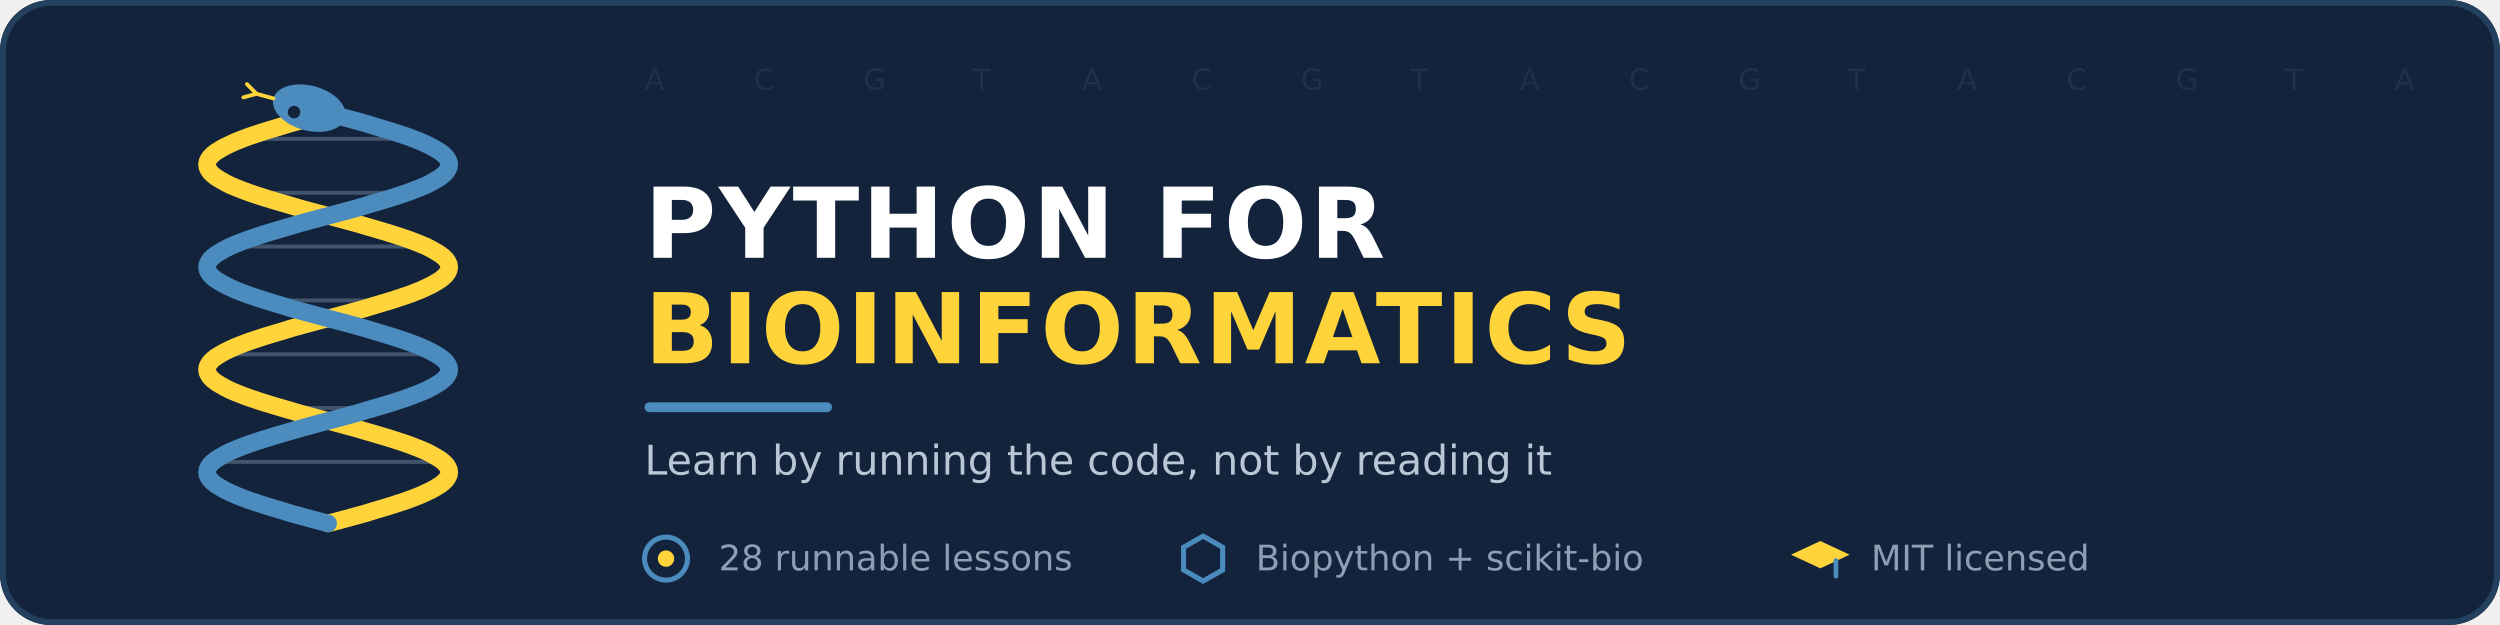
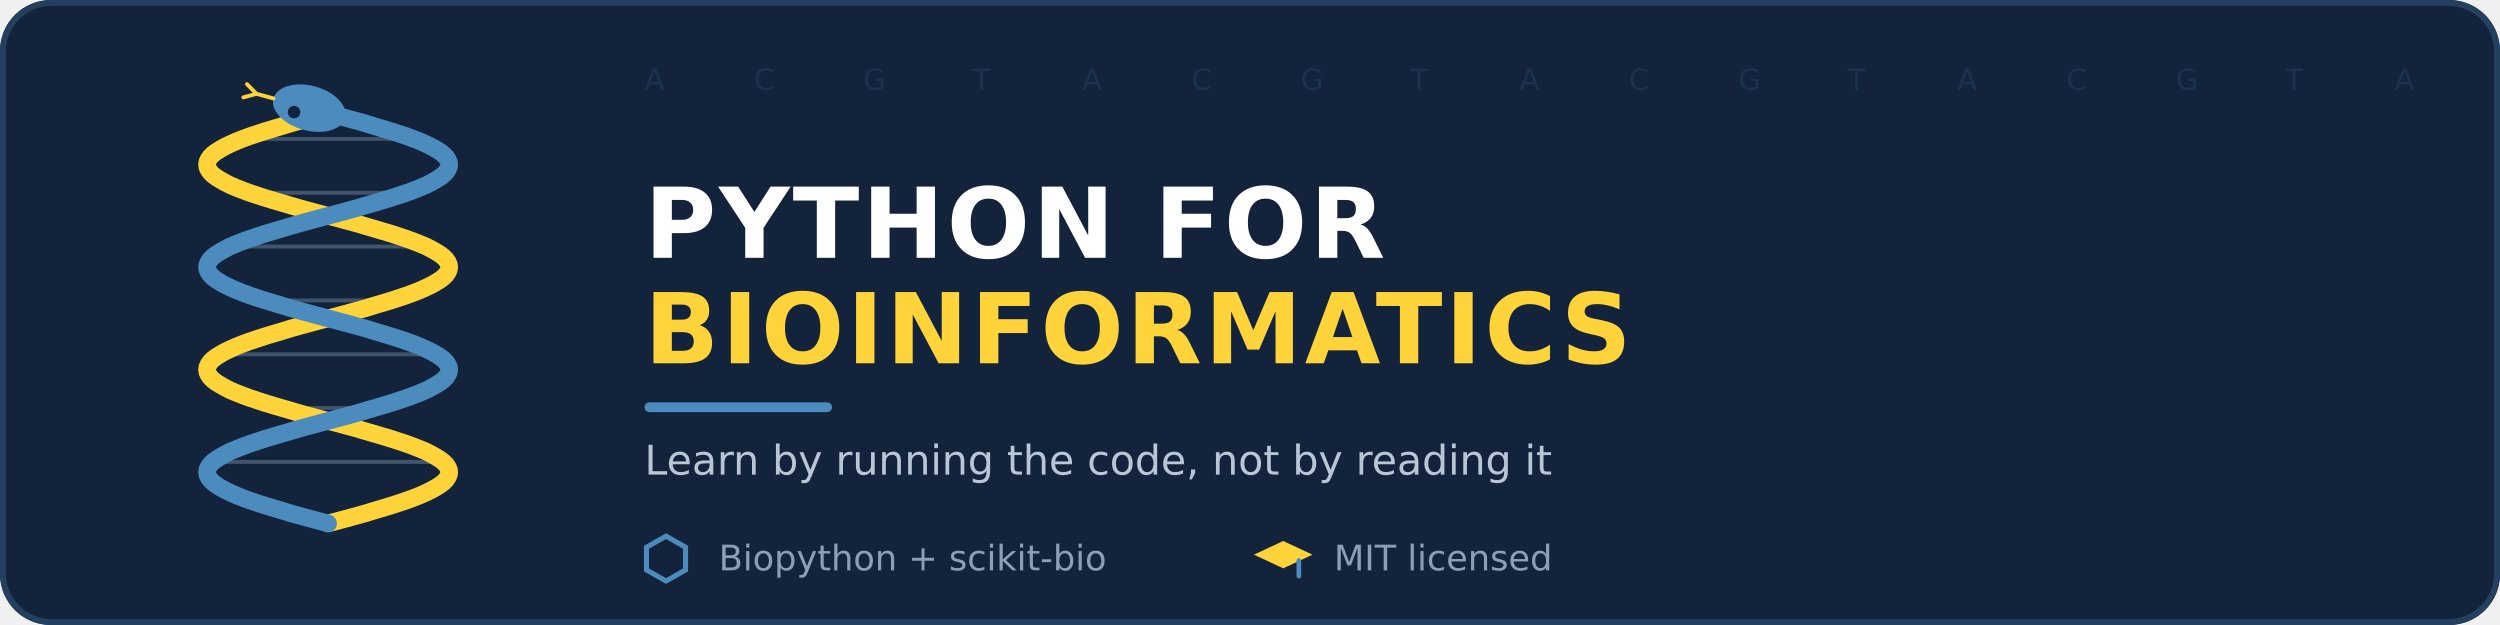
<svg xmlns="http://www.w3.org/2000/svg" viewBox="0 0 1280 320" width="1280" height="320" role="img" aria-label="Python for Bioinformatics - learn by running the code">
  <rect x="0" y="0" width="1280" height="320" rx="26" fill="#12233b" />
  <rect x="1.5" y="1.5" width="1277" height="317" rx="25" fill="none" stroke="#24405f" stroke-width="3" />
  <text x="330" y="46" font-family="Verdana, DejaVu Sans, sans-serif" font-size="15" fill="#24405f" opacity="0.5">A</text>
  <text x="386" y="46" font-family="Verdana, DejaVu Sans, sans-serif" font-size="15" fill="#24405f" opacity="0.5">C</text>
  <text x="442" y="46" font-family="Verdana, DejaVu Sans, sans-serif" font-size="15" fill="#24405f" opacity="0.5">G</text>
  <text x="498" y="46" font-family="Verdana, DejaVu Sans, sans-serif" font-size="15" fill="#24405f" opacity="0.5">T</text>
  <text x="554" y="46" font-family="Verdana, DejaVu Sans, sans-serif" font-size="15" fill="#24405f" opacity="0.5">A</text>
  <text x="610" y="46" font-family="Verdana, DejaVu Sans, sans-serif" font-size="15" fill="#24405f" opacity="0.5">C</text>
  <text x="666" y="46" font-family="Verdana, DejaVu Sans, sans-serif" font-size="15" fill="#24405f" opacity="0.5">G</text>
  <text x="722" y="46" font-family="Verdana, DejaVu Sans, sans-serif" font-size="15" fill="#24405f" opacity="0.5">T</text>
  <text x="778" y="46" font-family="Verdana, DejaVu Sans, sans-serif" font-size="15" fill="#24405f" opacity="0.5">A</text>
  <text x="834" y="46" font-family="Verdana, DejaVu Sans, sans-serif" font-size="15" fill="#24405f" opacity="0.5">C</text>
  <text x="890" y="46" font-family="Verdana, DejaVu Sans, sans-serif" font-size="15" fill="#24405f" opacity="0.5">G</text>
  <text x="946" y="46" font-family="Verdana, DejaVu Sans, sans-serif" font-size="15" fill="#24405f" opacity="0.5">T</text>
  <text x="1002" y="46" font-family="Verdana, DejaVu Sans, sans-serif" font-size="15" fill="#24405f" opacity="0.5">A</text>
  <text x="1058" y="46" font-family="Verdana, DejaVu Sans, sans-serif" font-size="15" fill="#24405f" opacity="0.5">C</text>
  <text x="1114" y="46" font-family="Verdana, DejaVu Sans, sans-serif" font-size="15" fill="#24405f" opacity="0.5">G</text>
  <text x="1170" y="46" font-family="Verdana, DejaVu Sans, sans-serif" font-size="15" fill="#24405f" opacity="0.5">T</text>
  <text x="1226" y="46" font-family="Verdana, DejaVu Sans, sans-serif" font-size="15" fill="#24405f" opacity="0.5">A</text>
  <line x1="211.8" y1="71.1" x2="124.2" y2="71.1" stroke="#7d90a8" stroke-width="2" stroke-linecap="round" opacity="0.45" />
  <line x1="208.3" y1="98.7" x2="127.7" y2="98.7" stroke="#7d90a8" stroke-width="2" stroke-linecap="round" opacity="0.45" />
  <line x1="117.8" y1="126.2" x2="218.2" y2="126.2" stroke="#7d90a8" stroke-width="2" stroke-linecap="round" opacity="0.45" />
  <line x1="135.6" y1="153.8" x2="200.4" y2="153.8" stroke="#7d90a8" stroke-width="2" stroke-linecap="round" opacity="0.45" />
  <line x1="223.2" y1="181.4" x2="112.8" y2="181.4" stroke="#7d90a8" stroke-width="2" stroke-linecap="round" opacity="0.45" />
  <line x1="191.7" y1="208.9" x2="144.3" y2="208.9" stroke="#7d90a8" stroke-width="2" stroke-linecap="round" opacity="0.45" />
  <line x1="109.0" y1="236.5" x2="227.0" y2="236.5" stroke="#7d90a8" stroke-width="2" stroke-linecap="round" opacity="0.45" />
  <path d="M 168.0 58.0 L 163.1 59.3 L 158.3 60.6 L 153.5 61.9 L 148.8 63.2 L 144.3 64.6 L 139.9 65.9 L 135.6 67.2 L 131.6 68.5 L 127.7 69.8 L 124.2 71.1 L 120.9 72.4 L 117.8 73.8 L 115.1 75.1 L 112.8 76.4 L 110.7 77.7 L 109.0 79.0 L 107.7 80.3 L 106.8 81.6 L 106.2 82.9 L 106.0 84.2 L 106.2 85.6 L 106.8 86.9 L 107.7 88.2 L 109.0 89.5 L 110.7 90.8 L 112.8 92.1 L 115.1 93.4 L 117.8 94.8 L 120.9 96.1 L 124.2 97.4 L 127.7 98.7 L 131.6 100.0 L 135.6 101.3 L 139.9 102.6 L 144.3 103.9 L 148.8 105.2 L 153.5 106.6 L 158.3 107.9 L 163.1 109.2 L 168.0 110.5 L 172.9 111.8 L 177.7 113.1 L 182.5 114.4 L 187.2 115.8 L 191.7 117.1 L 196.1 118.4 L 200.4 119.7 L 204.4 121.0 L 208.3 122.3 L 211.8 123.6 L 215.1 124.9 L 218.2 126.2 L 220.9 127.6 L 223.2 128.9 L 225.3 130.2 L 227.0 131.5 L 228.3 132.8 L 229.2 134.1 L 229.8 135.4 L 230.0 136.8 L 229.8 138.1 L 229.2 139.4 L 228.3 140.7 L 227.0 142.0 L 225.3 143.3 L 223.2 144.6 L 220.9 145.9 L 218.2 147.2 L 215.1 148.6 L 211.8 149.9 L 208.3 151.2 L 204.4 152.5 L 200.4 153.8 L 196.1 155.1 L 191.7 156.4 L 187.2 157.8 L 182.5 159.1 L 177.7 160.4 L 172.9 161.7 L 168.0 163.0 L 163.1 164.3 L 158.3 165.6 L 153.5 166.9 L 148.8 168.2 L 144.3 169.6 L 139.9 170.9 L 135.6 172.2 L 131.6 173.5 L 127.7 174.8 L 124.2 176.1 L 120.9 177.4 L 117.8 178.8 L 115.1 180.1 L 112.8 181.4 L 110.7 182.7 L 109.0 184.0 L 107.7 185.3 L 106.8 186.6 L 106.2 187.9 L 106.0 189.2 L 106.2 190.6 L 106.8 191.9 L 107.7 193.2 L 109.0 194.5 L 110.7 195.8 L 112.8 197.1 L 115.1 198.4 L 117.8 199.8 L 120.9 201.1 L 124.2 202.4 L 127.7 203.7 L 131.6 205.0 L 135.6 206.3 L 139.9 207.6 L 144.3 208.9 L 148.8 210.2 L 153.5 211.6 L 158.3 212.9 L 163.1 214.2 L 168.0 215.5 L 172.9 216.8 L 177.7 218.1 L 182.5 219.4 L 187.2 220.8 L 191.7 222.1 L 196.1 223.4 L 200.4 224.7 L 204.4 226.0 L 208.3 227.3 L 211.8 228.6 L 215.1 229.9 L 218.2 231.2 L 220.9 232.6 L 223.2 233.9 L 225.3 235.2 L 227.0 236.5 L 228.3 237.8 L 229.2 239.1 L 229.8 240.4 L 230.0 241.8 L 229.8 243.1 L 229.2 244.4 L 228.3 245.7 L 227.0 247.0 L 225.3 248.3 L 223.2 249.6 L 220.9 250.9 L 218.2 252.2 L 215.1 253.6 L 211.8 254.9 L 208.3 256.2 L 204.4 257.5 L 200.4 258.8 L 196.1 260.1 L 191.7 261.4 L 187.2 262.8 L 182.5 264.1 L 177.7 265.4 L 172.9 266.7 L 168.0 268.0" fill="none" stroke="#FFD43B" stroke-width="9" stroke-linecap="round" />
  <path d="M 168.0 58.0 L 172.9 59.3 L 177.7 60.6 L 182.5 61.9 L 187.2 63.2 L 191.7 64.6 L 196.1 65.9 L 200.4 67.2 L 204.4 68.5 L 208.3 69.8 L 211.8 71.1 L 215.1 72.4 L 218.2 73.8 L 220.9 75.1 L 223.2 76.4 L 225.3 77.7 L 227.0 79.0 L 228.3 80.3 L 229.2 81.6 L 229.8 82.9 L 230.0 84.2 L 229.8 85.6 L 229.2 86.9 L 228.3 88.2 L 227.0 89.5 L 225.3 90.8 L 223.2 92.1 L 220.9 93.4 L 218.2 94.8 L 215.1 96.1 L 211.8 97.4 L 208.3 98.7 L 204.4 100.0 L 200.4 101.3 L 196.1 102.6 L 191.7 103.9 L 187.2 105.2 L 182.5 106.6 L 177.7 107.9 L 172.9 109.2 L 168.0 110.5 L 163.1 111.8 L 158.3 113.1 L 153.5 114.4 L 148.8 115.8 L 144.3 117.1 L 139.9 118.4 L 135.6 119.7 L 131.6 121.0 L 127.7 122.3 L 124.2 123.6 L 120.9 124.9 L 117.8 126.2 L 115.1 127.6 L 112.8 128.9 L 110.7 130.2 L 109.0 131.5 L 107.7 132.8 L 106.8 134.1 L 106.2 135.4 L 106.0 136.8 L 106.2 138.1 L 106.8 139.4 L 107.7 140.7 L 109.0 142.0 L 110.7 143.3 L 112.8 144.6 L 115.1 145.9 L 117.8 147.2 L 120.9 148.6 L 124.2 149.9 L 127.7 151.2 L 131.6 152.5 L 135.6 153.8 L 139.9 155.1 L 144.3 156.4 L 148.8 157.8 L 153.5 159.1 L 158.3 160.4 L 163.1 161.7 L 168.0 163.0 L 172.9 164.3 L 177.7 165.6 L 182.5 166.9 L 187.2 168.2 L 191.7 169.6 L 196.1 170.9 L 200.4 172.2 L 204.4 173.5 L 208.3 174.8 L 211.8 176.1 L 215.1 177.4 L 218.2 178.8 L 220.9 180.1 L 223.2 181.4 L 225.3 182.7 L 227.0 184.0 L 228.3 185.3 L 229.2 186.6 L 229.8 187.9 L 230.0 189.2 L 229.8 190.6 L 229.2 191.9 L 228.3 193.2 L 227.0 194.5 L 225.3 195.8 L 223.2 197.1 L 220.9 198.4 L 218.2 199.8 L 215.1 201.1 L 211.8 202.4 L 208.3 203.7 L 204.4 205.0 L 200.4 206.3 L 196.1 207.6 L 191.7 208.9 L 187.2 210.2 L 182.5 211.6 L 177.7 212.9 L 172.9 214.2 L 168.0 215.5 L 163.1 216.8 L 158.3 218.1 L 153.5 219.4 L 148.8 220.8 L 144.3 222.1 L 139.9 223.4 L 135.6 224.7 L 131.6 226.0 L 127.7 227.3 L 124.2 228.6 L 120.9 229.9 L 117.8 231.2 L 115.1 232.6 L 112.8 233.9 L 110.7 235.2 L 109.0 236.5 L 107.7 237.8 L 106.8 239.1 L 106.2 240.4 L 106.0 241.8 L 106.2 243.1 L 106.8 244.4 L 107.7 245.7 L 109.0 247.0 L 110.7 248.3 L 112.8 249.6 L 115.1 250.9 L 117.8 252.2 L 120.9 253.6 L 124.2 254.9 L 127.7 256.2 L 131.6 257.5 L 135.6 258.8 L 139.9 260.1 L 144.3 261.4 L 148.8 262.8 L 153.5 264.1 L 158.3 265.4 L 163.1 266.7 L 168.0 268.0" fill="none" stroke="#4B8BBE" stroke-width="9" stroke-linecap="round" />
  <g transform="translate(168.0 58.0) rotate(195.2)">
    <ellipse cx="10" cy="0" rx="19" ry="11.5" fill="#4B8BBE" />
    <circle cx="17" cy="-4" r="3.2" fill="#12233b" />
    <path d="M 29 0 L 38 0 M 38 0 L 44 -3.5 M 38 0 L 44 3.5" stroke="#FFD43B" stroke-width="2" fill="none" stroke-linecap="round" />
  </g>
  <text x="330" y="132" font-family="Verdana, DejaVu Sans, Geneva, sans-serif" font-size="50" font-weight="bold" fill="#ffffff" letter-spacing="1.5">PYTHON FOR</text>
  <text x="330" y="186" font-family="Verdana, DejaVu Sans, Geneva, sans-serif" font-size="50" font-weight="bold" fill="#FFD43B" letter-spacing="1.5">BIOINFORMATICS</text>
  <rect x="330" y="206" width="96" height="5" rx="2.5" fill="#4B8BBE" />
  <text x="330" y="243" font-family="Verdana, DejaVu Sans, Geneva, sans-serif" font-size="21" fill="#b9c6d6">Learn by running the code, not by reading it</text>
-   <circle cx="341" cy="286" r="11" fill="none" stroke="#4B8BBE" stroke-width="2.6" />
-   <circle cx="341" cy="286" r="4.2" fill="#FFD43B" />
-   <text x="368" y="292" font-family="Verdana, DejaVu Sans, Geneva, sans-serif" font-size="18" fill="#8d9fb5">28 runnable lessons</text>
-   <polygon points="616.0,274.5 626.0,280.2 626.0,291.8 616.0,297.5 606.0,291.8 606.0,280.2" fill="none" stroke="#4B8BBE" stroke-width="2.6" />
-   <text x="643" y="292" font-family="Verdana, DejaVu Sans, Geneva, sans-serif" font-size="18" fill="#8d9fb5">Biopython + scikit-bio</text>
-   <polygon points="932,277 947,284 932,291 917,284" fill="#FFD43B" />
-   <path d="M 940 287 L 940 295" stroke="#4B8BBE" stroke-width="2.4" stroke-linecap="round" />
-   <text x="958" y="292" font-family="Verdana, DejaVu Sans, Geneva, sans-serif" font-size="18" fill="#8d9fb5">MIT licensed</text>
+   <polygon points="341.0,274.5 351.0,280.2 351.0,291.8 341.0,297.5 331.0,291.8 331.0,280.2" fill="none" stroke="#4B8BBE" stroke-width="2.6" />
+   <text x="368" y="292" font-family="Verdana, DejaVu Sans, Geneva, sans-serif" font-size="18" fill="#8d9fb5">Biopython + scikit-bio</text>
+   <polygon points="657,277 672,284 657,291 642,284" fill="#FFD43B" />
+   <path d="M 665 287 L 665 295" stroke="#4B8BBE" stroke-width="2.4" stroke-linecap="round" />
+   <text x="683" y="292" font-family="Verdana, DejaVu Sans, Geneva, sans-serif" font-size="18" fill="#8d9fb5">MIT licensed</text>
</svg>
